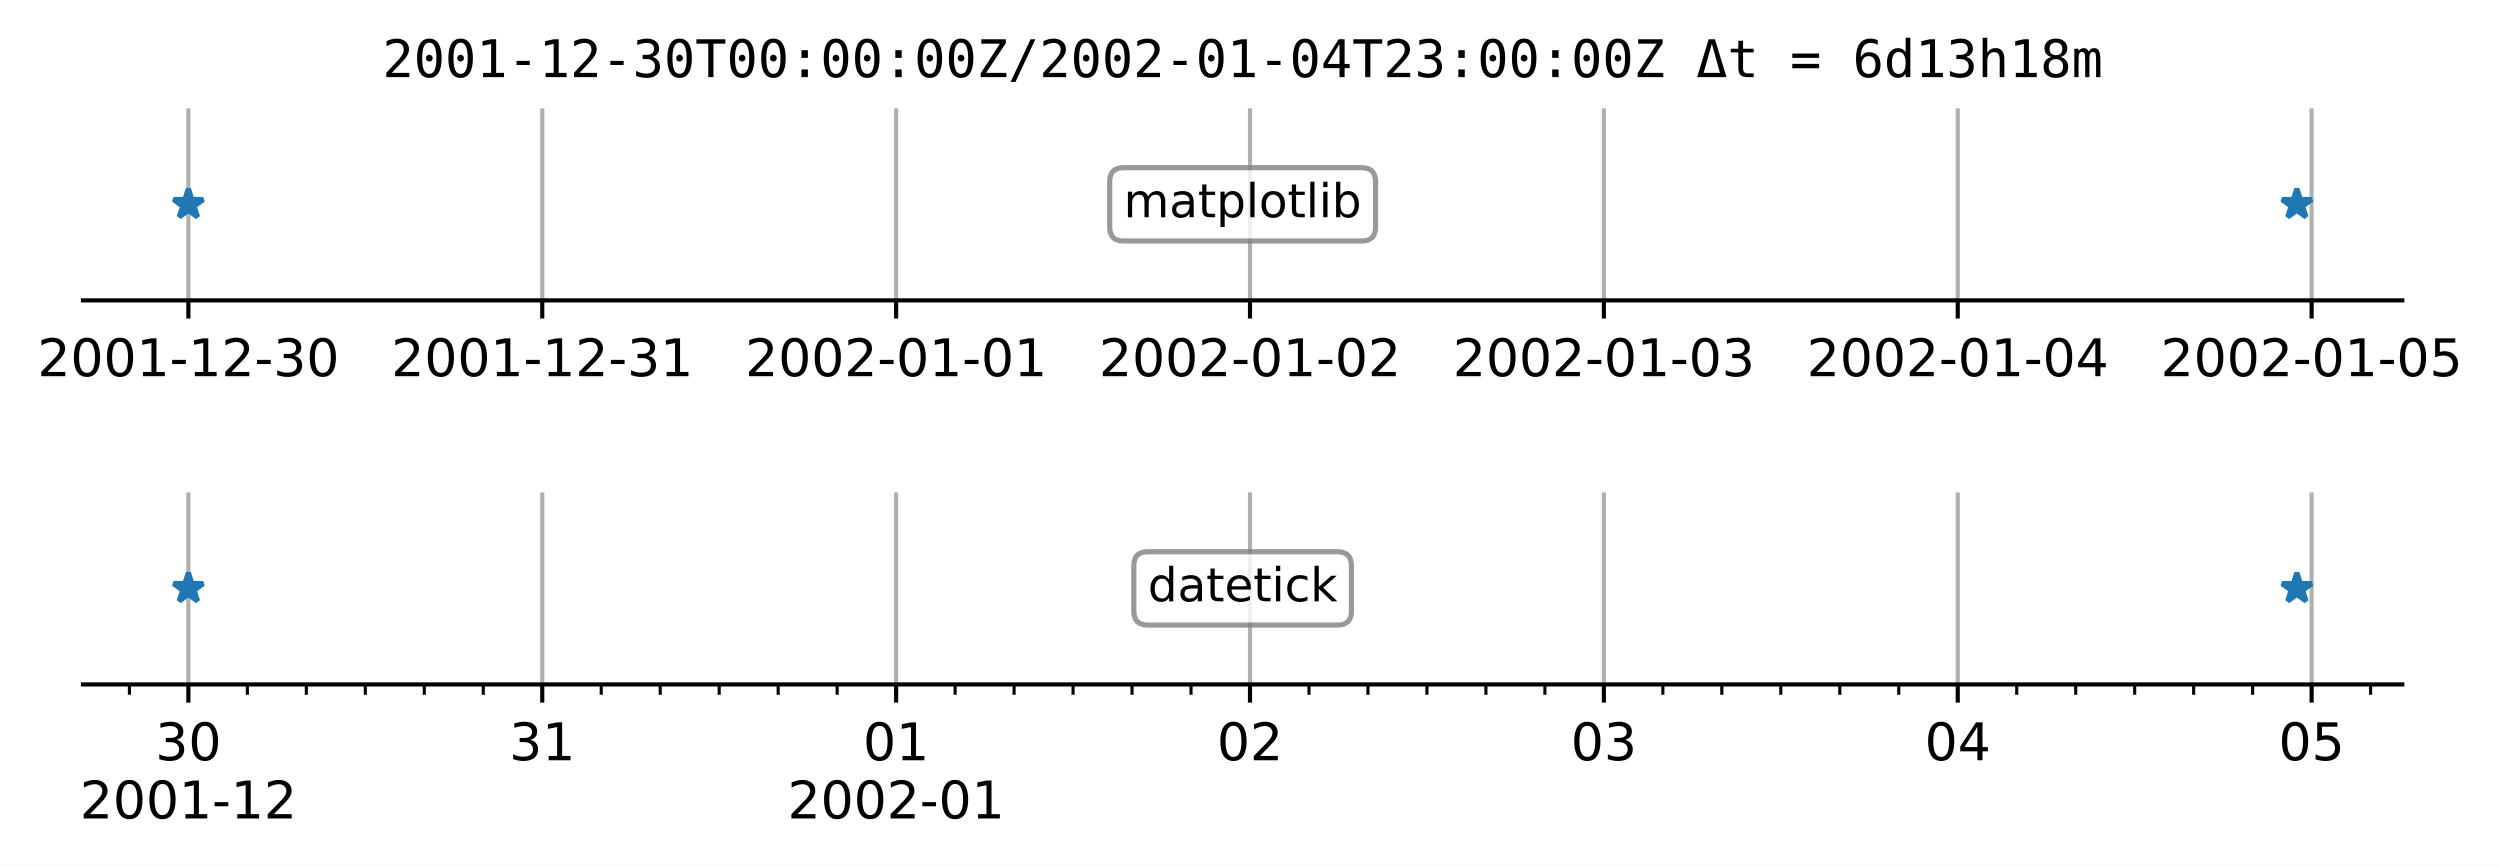
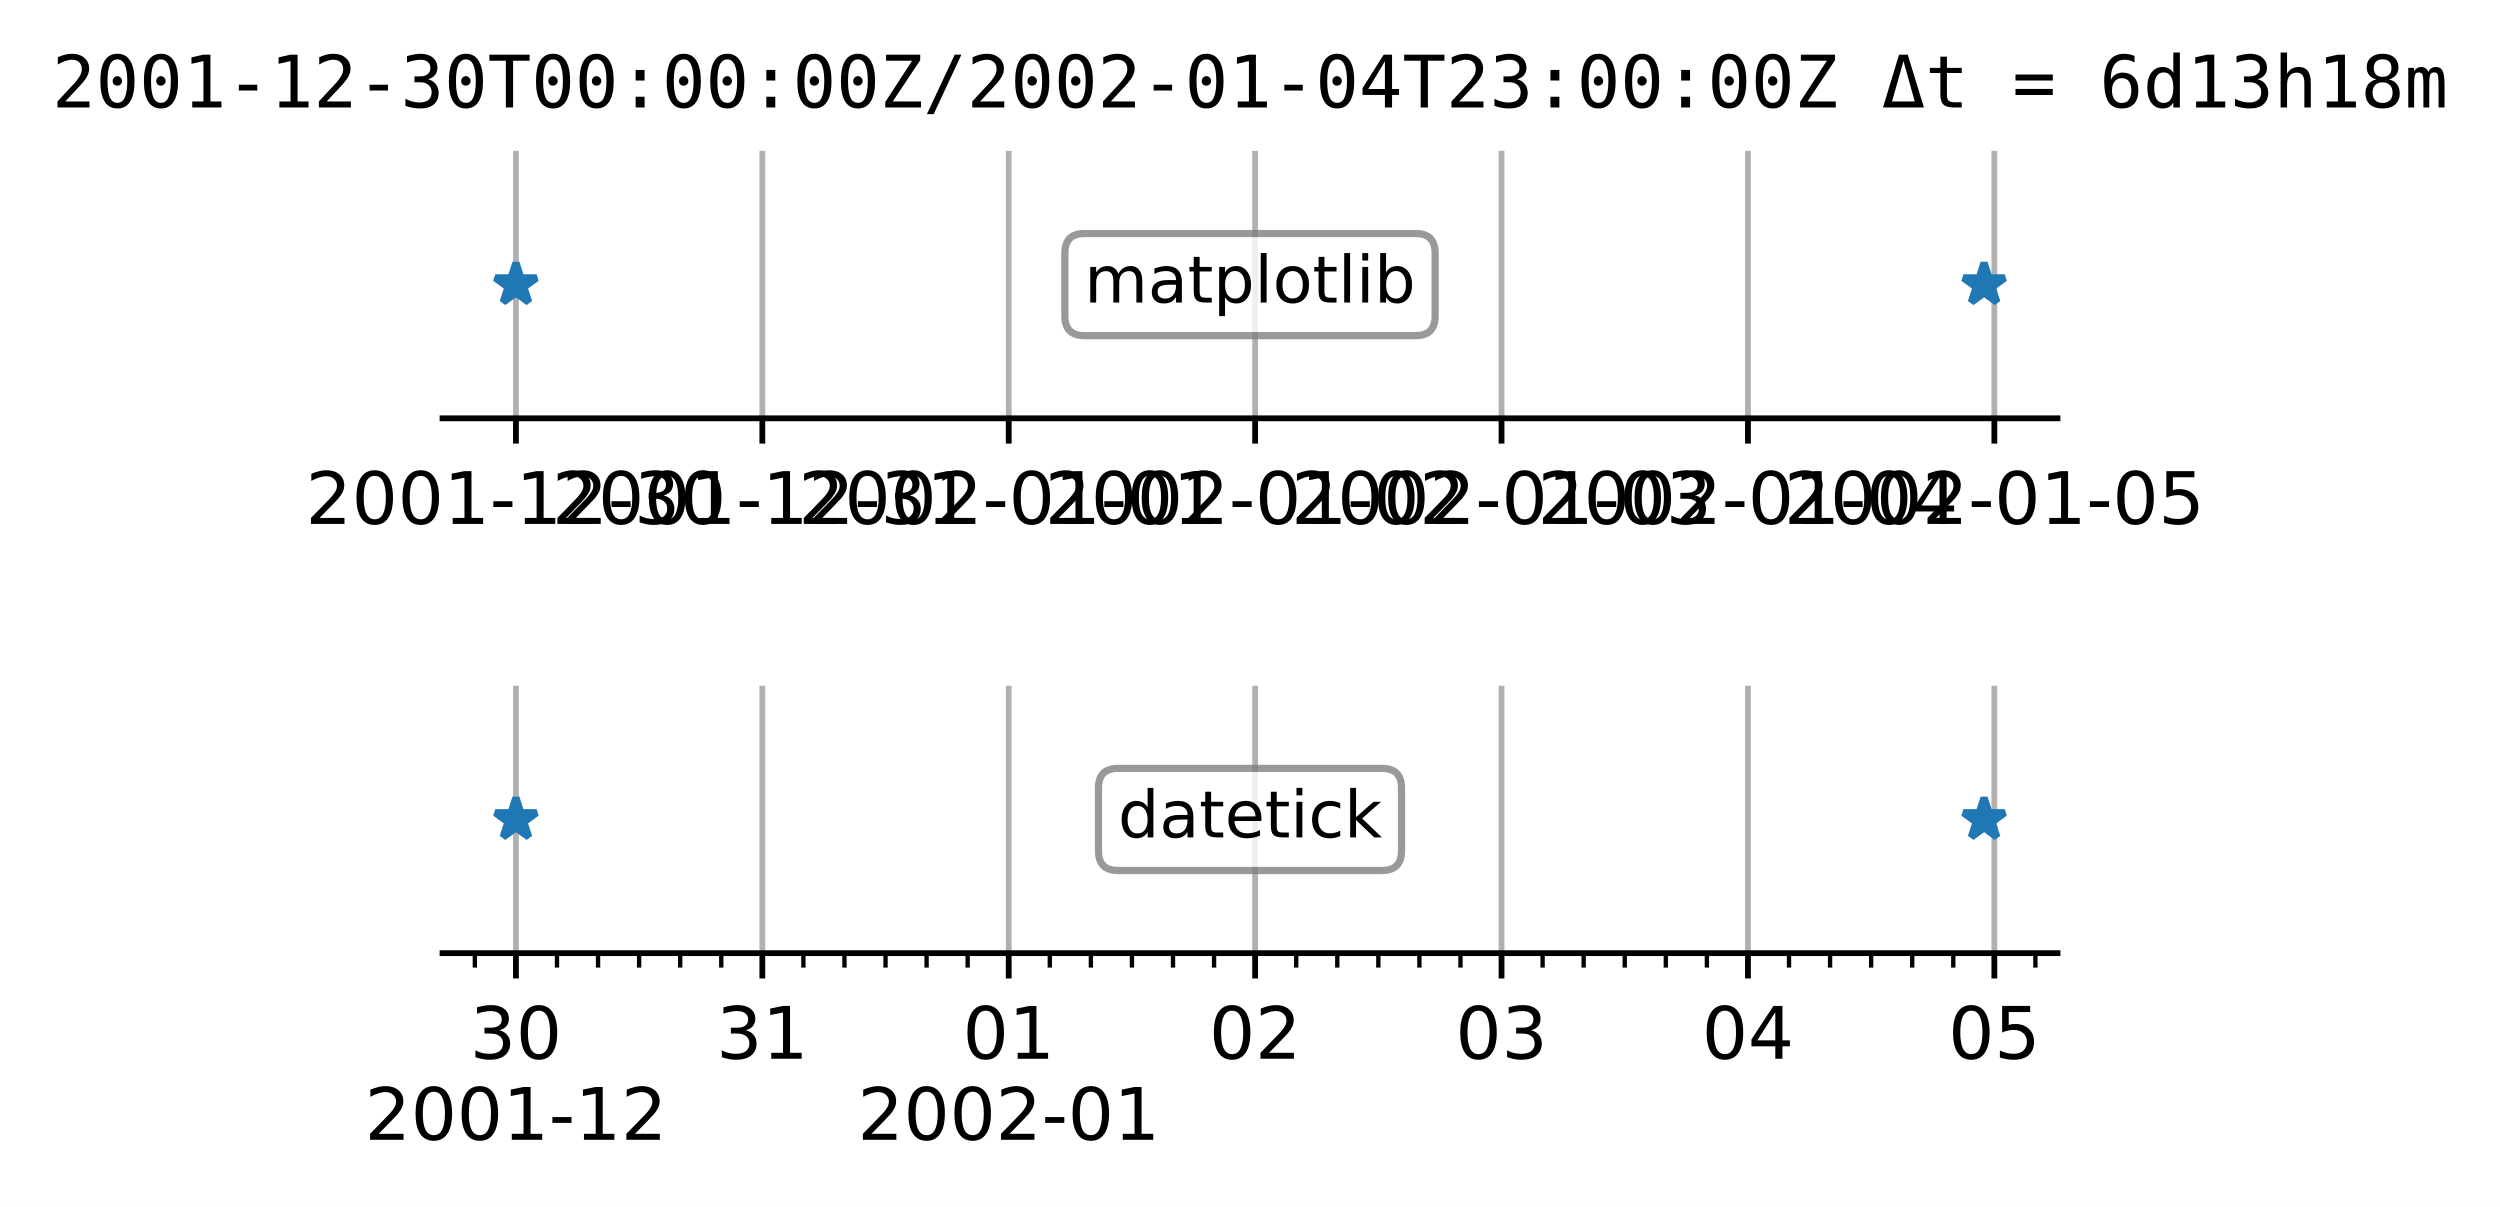
- <svg xmlns="http://www.w3.org/2000/svg" xmlns:xlink="http://www.w3.org/1999/xlink" width="481.172pt" height="166.808pt" viewBox="0 0 481.172 166.808" version="1.1">
+ <svg xmlns="http://www.w3.org/2000/svg" xmlns:xlink="http://www.w3.org/1999/xlink" width="345.517pt" height="166.808pt" viewBox="0 0 345.517 166.808" version="1.1">
  <defs>
    <style type="text/css">*{stroke-linejoin: round; stroke-linecap: butt}</style>
  </defs>
  <g id="figure_1">
    <g id="patch_1">
-       <path d="M 0 166.808  L 481.172 166.808  L 481.172 0  L 0 0  z " style="fill: #ffffff" />
+       <path d="M 0 166.808  L 345.517 166.808  L 345.517 0  L 0 0  z " style="fill: #ffffff" />
    </g>
    <g id="axes_1">
      <g id="patch_2">
-         <path d="M 15.967 57.812  L 462.367 57.812  L 462.367 20.852  L 15.967 20.852  z " style="fill: #ffffff" />
+         <path d="M 61.159 57.812  L 284.359 57.812  L 284.359 20.852  L 61.159 20.852  z " style="fill: #ffffff" />
      </g>
      <g id="matplotlib.axis_1">
        <g id="xtick_1">
          <g id="line2d_1">
-             <path d="M 36.258 57.812  L 36.258 20.852  " clip-path="url(#p2699d88680)" style="fill: none; stroke: #b0b0b0; stroke-width: 0.8; stroke-linecap: square" />
+             <path d="M 71.304 57.812  L 71.304 20.852  " clip-path="url(#p32e6f73983)" style="fill: none; stroke: #b0b0b0; stroke-width: 0.8; stroke-linecap: square" />
          </g>
          <g id="line2d_2">
            <defs>
              <path id="m1e6c41ab66" d="M 0 0  L 0 3.5  " style="stroke: #000000; stroke-width: 0.8" />
            </defs>
            <g>
-               <use xlink:href="#m1e6c41ab66" x="36.258" y="57.812" style="stroke: #000000; stroke-width: 0.8" />
+               <use xlink:href="#m1e6c41ab66" x="71.304" y="57.812" style="stroke: #000000; stroke-width: 0.8" />
            </g>
          </g>
          <g id="text_1">
-             <text style="font-size: 10px; font-family: 'DejaVu Sans', 'Bitstream Vera Sans', 'Computer Modern Sans Serif', 'Lucida Grande', 'Verdana', 'Geneva', 'Lucid', 'Arial', 'Helvetica', 'Avant Garde', sans-serif; text-anchor: middle" x="36.258" y="72.41" transform="rotate(-0 36.25781 72.41)">2001-12-30</text>
+             <text style="font-size: 10px; font-family: 'DejaVu Sans', 'Bitstream Vera Sans', 'Computer Modern Sans Serif', 'Lucida Grande', 'Verdana', 'Geneva', 'Lucid', 'Arial', 'Helvetica', 'Avant Garde', sans-serif; text-anchor: middle" x="71.304" y="72.41" transform="rotate(-0 71.30405 72.41)">2001-12-30</text>
          </g>
        </g>
        <g id="xtick_2">
          <g id="line2d_3">
-             <path d="M 104.367 57.812  L 104.367 20.852  " clip-path="url(#p2699d88680)" style="fill: none; stroke: #b0b0b0; stroke-width: 0.8; stroke-linecap: square" />
+             <path d="M 105.359 57.812  L 105.359 20.852  " clip-path="url(#p32e6f73983)" style="fill: none; stroke: #b0b0b0; stroke-width: 0.8; stroke-linecap: square" />
          </g>
          <g id="line2d_4">
            <g>
-               <use xlink:href="#m1e6c41ab66" x="104.367" y="57.812" style="stroke: #000000; stroke-width: 0.8" />
+               <use xlink:href="#m1e6c41ab66" x="105.359" y="57.812" style="stroke: #000000; stroke-width: 0.8" />
            </g>
          </g>
          <g id="text_2">
-             <text style="font-size: 10px; font-family: 'DejaVu Sans', 'Bitstream Vera Sans', 'Computer Modern Sans Serif', 'Lucida Grande', 'Verdana', 'Geneva', 'Lucid', 'Arial', 'Helvetica', 'Avant Garde', sans-serif; text-anchor: middle" x="104.367" y="72.41" transform="rotate(-0 104.3672 72.41)">2001-12-31</text>
+             <text style="font-size: 10px; font-family: 'DejaVu Sans', 'Bitstream Vera Sans', 'Computer Modern Sans Serif', 'Lucida Grande', 'Verdana', 'Geneva', 'Lucid', 'Arial', 'Helvetica', 'Avant Garde', sans-serif; text-anchor: middle" x="105.359" y="72.41" transform="rotate(-0 105.3587 72.41)">2001-12-31</text>
          </g>
        </g>
        <g id="xtick_3">
          <g id="line2d_5">
-             <path d="M 172.477 57.812  L 172.477 20.852  " clip-path="url(#p2699d88680)" style="fill: none; stroke: #b0b0b0; stroke-width: 0.8; stroke-linecap: square" />
+             <path d="M 139.413 57.812  L 139.413 20.852  " clip-path="url(#p32e6f73983)" style="fill: none; stroke: #b0b0b0; stroke-width: 0.8; stroke-linecap: square" />
          </g>
          <g id="line2d_6">
            <g>
-               <use xlink:href="#m1e6c41ab66" x="172.477" y="57.812" style="stroke: #000000; stroke-width: 0.8" />
+               <use xlink:href="#m1e6c41ab66" x="139.413" y="57.812" style="stroke: #000000; stroke-width: 0.8" />
            </g>
          </g>
          <g id="text_3">
-             <text style="font-size: 10px; font-family: 'DejaVu Sans', 'Bitstream Vera Sans', 'Computer Modern Sans Serif', 'Lucida Grande', 'Verdana', 'Geneva', 'Lucid', 'Arial', 'Helvetica', 'Avant Garde', sans-serif; text-anchor: middle" x="172.477" y="72.41" transform="rotate(-0 172.4765 72.41)">2002-01-01</text>
+             <text style="font-size: 10px; font-family: 'DejaVu Sans', 'Bitstream Vera Sans', 'Computer Modern Sans Serif', 'Lucida Grande', 'Verdana', 'Geneva', 'Lucid', 'Arial', 'Helvetica', 'Avant Garde', sans-serif; text-anchor: middle" x="139.413" y="72.41" transform="rotate(-0 139.4134 72.41)">2002-01-01</text>
          </g>
        </g>
        <g id="xtick_4">
          <g id="line2d_7">
-             <path d="M 240.586 57.812  L 240.586 20.852  " clip-path="url(#p2699d88680)" style="fill: none; stroke: #b0b0b0; stroke-width: 0.8; stroke-linecap: square" />
+             <path d="M 173.468 57.812  L 173.468 20.852  " clip-path="url(#p32e6f73983)" style="fill: none; stroke: #b0b0b0; stroke-width: 0.8; stroke-linecap: square" />
          </g>
          <g id="line2d_8">
            <g>
-               <use xlink:href="#m1e6c41ab66" x="240.586" y="57.812" style="stroke: #000000; stroke-width: 0.8" />
+               <use xlink:href="#m1e6c41ab66" x="173.468" y="57.812" style="stroke: #000000; stroke-width: 0.8" />
            </g>
          </g>
          <g id="text_4">
-             <text style="font-size: 10px; font-family: 'DejaVu Sans', 'Bitstream Vera Sans', 'Computer Modern Sans Serif', 'Lucida Grande', 'Verdana', 'Geneva', 'Lucid', 'Arial', 'Helvetica', 'Avant Garde', sans-serif; text-anchor: middle" x="240.586" y="72.41" transform="rotate(-0 240.5858 72.41)">2002-01-02</text>
+             <text style="font-size: 10px; font-family: 'DejaVu Sans', 'Bitstream Vera Sans', 'Computer Modern Sans Serif', 'Lucida Grande', 'Verdana', 'Geneva', 'Lucid', 'Arial', 'Helvetica', 'Avant Garde', sans-serif; text-anchor: middle" x="173.468" y="72.41" transform="rotate(-0 173.4681 72.41)">2002-01-02</text>
          </g>
        </g>
        <g id="xtick_5">
          <g id="line2d_9">
-             <path d="M 308.695 57.812  L 308.695 20.852  " clip-path="url(#p2699d88680)" style="fill: none; stroke: #b0b0b0; stroke-width: 0.8; stroke-linecap: square" />
+             <path d="M 207.523 57.812  L 207.523 20.852  " clip-path="url(#p32e6f73983)" style="fill: none; stroke: #b0b0b0; stroke-width: 0.8; stroke-linecap: square" />
          </g>
          <g id="line2d_10">
            <g>
-               <use xlink:href="#m1e6c41ab66" x="308.695" y="57.812" style="stroke: #000000; stroke-width: 0.8" />
+               <use xlink:href="#m1e6c41ab66" x="207.523" y="57.812" style="stroke: #000000; stroke-width: 0.8" />
            </g>
          </g>
          <g id="text_5">
-             <text style="font-size: 10px; font-family: 'DejaVu Sans', 'Bitstream Vera Sans', 'Computer Modern Sans Serif', 'Lucida Grande', 'Verdana', 'Geneva', 'Lucid', 'Arial', 'Helvetica', 'Avant Garde', sans-serif; text-anchor: middle" x="308.695" y="72.41" transform="rotate(-0 308.6952 72.41)">2002-01-03</text>
+             <text style="font-size: 10px; font-family: 'DejaVu Sans', 'Bitstream Vera Sans', 'Computer Modern Sans Serif', 'Lucida Grande', 'Verdana', 'Geneva', 'Lucid', 'Arial', 'Helvetica', 'Avant Garde', sans-serif; text-anchor: middle" x="207.523" y="72.41" transform="rotate(-0 207.5227 72.41)">2002-01-03</text>
          </g>
        </g>
        <g id="xtick_6">
          <g id="line2d_11">
-             <path d="M 376.805 57.812  L 376.805 20.852  " clip-path="url(#p2699d88680)" style="fill: none; stroke: #b0b0b0; stroke-width: 0.8; stroke-linecap: square" />
+             <path d="M 241.577 57.812  L 241.577 20.852  " clip-path="url(#p32e6f73983)" style="fill: none; stroke: #b0b0b0; stroke-width: 0.8; stroke-linecap: square" />
          </g>
          <g id="line2d_12">
            <g>
-               <use xlink:href="#m1e6c41ab66" x="376.805" y="57.812" style="stroke: #000000; stroke-width: 0.8" />
+               <use xlink:href="#m1e6c41ab66" x="241.577" y="57.812" style="stroke: #000000; stroke-width: 0.8" />
            </g>
          </g>
          <g id="text_6">
-             <text style="font-size: 10px; font-family: 'DejaVu Sans', 'Bitstream Vera Sans', 'Computer Modern Sans Serif', 'Lucida Grande', 'Verdana', 'Geneva', 'Lucid', 'Arial', 'Helvetica', 'Avant Garde', sans-serif; text-anchor: middle" x="376.805" y="72.41" transform="rotate(-0 376.8045 72.41)">2002-01-04</text>
+             <text style="font-size: 10px; font-family: 'DejaVu Sans', 'Bitstream Vera Sans', 'Computer Modern Sans Serif', 'Lucida Grande', 'Verdana', 'Geneva', 'Lucid', 'Arial', 'Helvetica', 'Avant Garde', sans-serif; text-anchor: middle" x="241.577" y="72.41" transform="rotate(-0 241.5774 72.41)">2002-01-04</text>
          </g>
        </g>
        <g id="xtick_7">
          <g id="line2d_13">
-             <path d="M 444.914 57.812  L 444.914 20.852  " clip-path="url(#p2699d88680)" style="fill: none; stroke: #b0b0b0; stroke-width: 0.8; stroke-linecap: square" />
+             <path d="M 275.632 57.812  L 275.632 20.852  " clip-path="url(#p32e6f73983)" style="fill: none; stroke: #b0b0b0; stroke-width: 0.8; stroke-linecap: square" />
          </g>
          <g id="line2d_14">
            <g>
-               <use xlink:href="#m1e6c41ab66" x="444.914" y="57.812" style="stroke: #000000; stroke-width: 0.8" />
+               <use xlink:href="#m1e6c41ab66" x="275.632" y="57.812" style="stroke: #000000; stroke-width: 0.8" />
            </g>
          </g>
          <g id="text_7">
-             <text style="font-size: 10px; font-family: 'DejaVu Sans', 'Bitstream Vera Sans', 'Computer Modern Sans Serif', 'Lucida Grande', 'Verdana', 'Geneva', 'Lucid', 'Arial', 'Helvetica', 'Avant Garde', sans-serif; text-anchor: middle" x="444.914" y="72.41" transform="rotate(-0 444.9139 72.41)">2002-01-05</text>
+             <text style="font-size: 10px; font-family: 'DejaVu Sans', 'Bitstream Vera Sans', 'Computer Modern Sans Serif', 'Lucida Grande', 'Verdana', 'Geneva', 'Lucid', 'Arial', 'Helvetica', 'Avant Garde', sans-serif; text-anchor: middle" x="275.632" y="72.41" transform="rotate(-0 275.6321 72.41)">2002-01-05</text>
          </g>
        </g>
      </g>
      <g id="line2d_15">
        <defs>
          <path id="maf42e94cd1" d="M 0 -3  L -0.674 -0.927  L -2.853 -0.927  L -1.09 0.354  L -1.763 2.427  L -0 1.146  L 1.763 2.427  L 1.09 0.354  L 2.853 -0.927  L 0.674 -0.927  z " style="stroke: #1f77b4; stroke-linejoin: bevel" />
        </defs>
-         <g clip-path="url(#p2699d88680)">
-           <use xlink:href="#maf42e94cd1" x="36.258" y="39.332" style="fill: #1f77b4; stroke: #1f77b4; stroke-linejoin: bevel" />
-           <use xlink:href="#maf42e94cd1" x="442.076" y="39.332" style="fill: #1f77b4; stroke: #1f77b4; stroke-linejoin: bevel" />
+         <g clip-path="url(#p32e6f73983)">
+           <use xlink:href="#maf42e94cd1" x="71.304" y="39.332" style="fill: #1f77b4; stroke: #1f77b4; stroke-linejoin: bevel" />
+           <use xlink:href="#maf42e94cd1" x="274.213" y="39.332" style="fill: #1f77b4; stroke: #1f77b4; stroke-linejoin: bevel" />
        </g>
      </g>
      <g id="patch_3">
-         <path d="M 15.967 57.812  L 462.367 57.812  " style="fill: none; stroke: #000000; stroke-width: 0.8; stroke-linejoin: miter; stroke-linecap: square" />
+         <path d="M 61.159 57.812  L 284.359 57.812  " style="fill: none; stroke: #000000; stroke-width: 0.8; stroke-linejoin: miter; stroke-linecap: square" />
      </g>
      <g id="text_8">
        <g id="patch_4">
-           <path d="M 216.28 46.387  L 262.054 46.387  Q 264.754 46.387 264.754 43.687  L 264.754 34.976  Q 264.754 32.276 262.054 32.276  L 216.28 32.276  Q 213.58 32.276 213.58 34.976  L 213.58 43.687  Q 213.58 46.387 216.28 46.387  z " style="fill: #ffffff; opacity: 0.8; stroke: #808080; stroke-linejoin: miter" />
-         </g>
-         <text style="font-size: 9px; font-family: 'DejaVu Sans', 'Bitstream Vera Sans', 'Computer Modern Sans Serif', 'Lucida Grande', 'Verdana', 'Geneva', 'Lucid', 'Arial', 'Helvetica', 'Avant Garde', sans-serif; text-anchor: middle" x="239.167" y="41.815" transform="rotate(-0 239.1669 41.815)">matplotlib</text>
+           <path d="M 149.872 46.387  L 195.645 46.387  Q 198.345 46.387 198.345 43.687  L 198.345 34.976  Q 198.345 32.276 195.645 32.276  L 149.872 32.276  Q 147.172 32.276 147.172 34.976  L 147.172 43.687  Q 147.172 46.387 149.872 46.387  z " style="fill: #ffffff; opacity: 0.8; stroke: #808080; stroke-linejoin: miter" />
+         </g>
+         <text style="font-size: 9px; font-family: 'DejaVu Sans', 'Bitstream Vera Sans', 'Computer Modern Sans Serif', 'Lucida Grande', 'Verdana', 'Geneva', 'Lucid', 'Arial', 'Helvetica', 'Avant Garde', sans-serif; text-anchor: middle" x="172.759" y="41.815" transform="rotate(-0 172.7586 41.815)">matplotlib</text>
      </g>
      <g id="text_9">
-         <text style="font-size: 10px; font-family: 'DejaVu Sans Mono', 'Bitstream Vera Sans Mono', 'Computer Modern Typewriter', 'Andale Mono', 'Nimbus Mono L', 'Courier New', 'Courier', 'Fixed', 'Terminal', monospace; text-anchor: middle" x="239.167" y="14.852" transform="rotate(-0 239.1669 14.85156)">2001-12-30T00:00:00Z/2002-01-04T23:00:00Z Δt = 6d13h18m</text>
+         <text style="font-size: 10px; font-family: 'DejaVu Sans Mono', 'Bitstream Vera Sans Mono', 'Computer Modern Typewriter', 'Andale Mono', 'Nimbus Mono L', 'Courier New', 'Courier', 'Fixed', 'Terminal', monospace; text-anchor: middle" x="172.759" y="14.852" transform="rotate(-0 172.7586 14.85156)">2001-12-30T00:00:00Z/2002-01-04T23:00:00Z Δt = 6d13h18m</text>
      </g>
    </g>
    <g id="axes_2">
      <g id="patch_5">
-         <path d="M 15.967 131.732  L 462.367 131.732  L 462.367 94.772  L 15.967 94.772  z " style="fill: #ffffff" />
+         <path d="M 61.159 131.732  L 284.359 131.732  L 284.359 94.772  L 61.159 94.772  z " style="fill: #ffffff" />
      </g>
      <g id="matplotlib.axis_2">
        <g id="xtick_8">
          <g id="line2d_16">
-             <path d="M 36.258 131.732  L 36.258 94.772  " clip-path="url(#pba3b5b2657)" style="fill: none; stroke: #b0b0b0; stroke-width: 0.8; stroke-linecap: square" />
+             <path d="M 71.304 131.732  L 71.304 94.772  " clip-path="url(#p9fe8101bb3)" style="fill: none; stroke: #b0b0b0; stroke-width: 0.8; stroke-linecap: square" />
          </g>
          <g id="line2d_17">
            <g>
-               <use xlink:href="#m1e6c41ab66" x="36.258" y="131.732" style="stroke: #000000; stroke-width: 0.8" />
+               <use xlink:href="#m1e6c41ab66" x="71.304" y="131.732" style="stroke: #000000; stroke-width: 0.8" />
            </g>
          </g>
          <g id="text_10">
-             <text style="font-size: 10px; font-family: 'DejaVu Sans', 'Bitstream Vera Sans', 'Computer Modern Sans Serif', 'Lucida Grande', 'Verdana', 'Geneva', 'Lucid', 'Arial', 'Helvetica', 'Avant Garde', sans-serif" transform="translate(29.89531 146.33)">30</text>
-             <text style="font-size: 10px; font-family: 'DejaVu Sans', 'Bitstream Vera Sans', 'Computer Modern Sans Serif', 'Lucida Grande', 'Verdana', 'Geneva', 'Lucid', 'Arial', 'Helvetica', 'Avant Garde', sans-serif" transform="translate(15.36641 157.5278)">2001-12</text>
+             <text style="font-size: 10px; font-family: 'DejaVu Sans', 'Bitstream Vera Sans', 'Computer Modern Sans Serif', 'Lucida Grande', 'Verdana', 'Geneva', 'Lucid', 'Arial', 'Helvetica', 'Avant Garde', sans-serif" transform="translate(64.94155 146.33)">30</text>
+             <text style="font-size: 10px; font-family: 'DejaVu Sans', 'Bitstream Vera Sans', 'Computer Modern Sans Serif', 'Lucida Grande', 'Verdana', 'Geneva', 'Lucid', 'Arial', 'Helvetica', 'Avant Garde', sans-serif" transform="translate(50.41264 157.5278)">2001-12</text>
          </g>
        </g>
        <g id="xtick_9">
          <g id="line2d_18">
-             <path d="M 104.367 131.732  L 104.367 94.772  " clip-path="url(#pba3b5b2657)" style="fill: none; stroke: #b0b0b0; stroke-width: 0.8; stroke-linecap: square" />
+             <path d="M 105.359 131.732  L 105.359 94.772  " clip-path="url(#p9fe8101bb3)" style="fill: none; stroke: #b0b0b0; stroke-width: 0.8; stroke-linecap: square" />
          </g>
          <g id="line2d_19">
            <g>
-               <use xlink:href="#m1e6c41ab66" x="104.367" y="131.732" style="stroke: #000000; stroke-width: 0.8" />
+               <use xlink:href="#m1e6c41ab66" x="105.359" y="131.732" style="stroke: #000000; stroke-width: 0.8" />
            </g>
          </g>
          <g id="text_11">
-             <text style="font-size: 10px; font-family: 'DejaVu Sans', 'Bitstream Vera Sans', 'Computer Modern Sans Serif', 'Lucida Grande', 'Verdana', 'Geneva', 'Lucid', 'Arial', 'Helvetica', 'Avant Garde', sans-serif; text-anchor: middle" x="104.367" y="146.33" transform="rotate(-0 104.3672 146.33)">31</text>
+             <text style="font-size: 10px; font-family: 'DejaVu Sans', 'Bitstream Vera Sans', 'Computer Modern Sans Serif', 'Lucida Grande', 'Verdana', 'Geneva', 'Lucid', 'Arial', 'Helvetica', 'Avant Garde', sans-serif; text-anchor: middle" x="105.359" y="146.33" transform="rotate(-0 105.3587 146.33)">31</text>
          </g>
        </g>
        <g id="xtick_10">
          <g id="line2d_20">
-             <path d="M 172.477 131.732  L 172.477 94.772  " clip-path="url(#pba3b5b2657)" style="fill: none; stroke: #b0b0b0; stroke-width: 0.8; stroke-linecap: square" />
+             <path d="M 139.413 131.732  L 139.413 94.772  " clip-path="url(#p9fe8101bb3)" style="fill: none; stroke: #b0b0b0; stroke-width: 0.8; stroke-linecap: square" />
          </g>
          <g id="line2d_21">
            <g>
-               <use xlink:href="#m1e6c41ab66" x="172.477" y="131.732" style="stroke: #000000; stroke-width: 0.8" />
+               <use xlink:href="#m1e6c41ab66" x="139.413" y="131.732" style="stroke: #000000; stroke-width: 0.8" />
            </g>
          </g>
          <g id="text_12">
-             <text style="font-size: 10px; font-family: 'DejaVu Sans', 'Bitstream Vera Sans', 'Computer Modern Sans Serif', 'Lucida Grande', 'Verdana', 'Geneva', 'Lucid', 'Arial', 'Helvetica', 'Avant Garde', sans-serif" transform="translate(166.114 146.33)">01</text>
-             <text style="font-size: 10px; font-family: 'DejaVu Sans', 'Bitstream Vera Sans', 'Computer Modern Sans Serif', 'Lucida Grande', 'Verdana', 'Geneva', 'Lucid', 'Arial', 'Helvetica', 'Avant Garde', sans-serif" transform="translate(151.5851 157.5278)">2002-01</text>
+             <text style="font-size: 10px; font-family: 'DejaVu Sans', 'Bitstream Vera Sans', 'Computer Modern Sans Serif', 'Lucida Grande', 'Verdana', 'Geneva', 'Lucid', 'Arial', 'Helvetica', 'Avant Garde', sans-serif" transform="translate(133.0509 146.33)">01</text>
+             <text style="font-size: 10px; font-family: 'DejaVu Sans', 'Bitstream Vera Sans', 'Computer Modern Sans Serif', 'Lucida Grande', 'Verdana', 'Geneva', 'Lucid', 'Arial', 'Helvetica', 'Avant Garde', sans-serif" transform="translate(118.522 157.5278)">2002-01</text>
          </g>
        </g>
        <g id="xtick_11">
          <g id="line2d_22">
-             <path d="M 240.586 131.732  L 240.586 94.772  " clip-path="url(#pba3b5b2657)" style="fill: none; stroke: #b0b0b0; stroke-width: 0.8; stroke-linecap: square" />
+             <path d="M 173.468 131.732  L 173.468 94.772  " clip-path="url(#p9fe8101bb3)" style="fill: none; stroke: #b0b0b0; stroke-width: 0.8; stroke-linecap: square" />
          </g>
          <g id="line2d_23">
            <g>
-               <use xlink:href="#m1e6c41ab66" x="240.586" y="131.732" style="stroke: #000000; stroke-width: 0.8" />
+               <use xlink:href="#m1e6c41ab66" x="173.468" y="131.732" style="stroke: #000000; stroke-width: 0.8" />
            </g>
          </g>
          <g id="text_13">
-             <text style="font-size: 10px; font-family: 'DejaVu Sans', 'Bitstream Vera Sans', 'Computer Modern Sans Serif', 'Lucida Grande', 'Verdana', 'Geneva', 'Lucid', 'Arial', 'Helvetica', 'Avant Garde', sans-serif; text-anchor: middle" x="240.586" y="146.33" transform="rotate(-0 240.5858 146.33)">02</text>
+             <text style="font-size: 10px; font-family: 'DejaVu Sans', 'Bitstream Vera Sans', 'Computer Modern Sans Serif', 'Lucida Grande', 'Verdana', 'Geneva', 'Lucid', 'Arial', 'Helvetica', 'Avant Garde', sans-serif; text-anchor: middle" x="173.468" y="146.33" transform="rotate(-0 173.4681 146.33)">02</text>
          </g>
        </g>
        <g id="xtick_12">
          <g id="line2d_24">
-             <path d="M 308.695 131.732  L 308.695 94.772  " clip-path="url(#pba3b5b2657)" style="fill: none; stroke: #b0b0b0; stroke-width: 0.8; stroke-linecap: square" />
+             <path d="M 207.523 131.732  L 207.523 94.772  " clip-path="url(#p9fe8101bb3)" style="fill: none; stroke: #b0b0b0; stroke-width: 0.8; stroke-linecap: square" />
          </g>
          <g id="line2d_25">
            <g>
-               <use xlink:href="#m1e6c41ab66" x="308.695" y="131.732" style="stroke: #000000; stroke-width: 0.8" />
+               <use xlink:href="#m1e6c41ab66" x="207.523" y="131.732" style="stroke: #000000; stroke-width: 0.8" />
            </g>
          </g>
          <g id="text_14">
-             <text style="font-size: 10px; font-family: 'DejaVu Sans', 'Bitstream Vera Sans', 'Computer Modern Sans Serif', 'Lucida Grande', 'Verdana', 'Geneva', 'Lucid', 'Arial', 'Helvetica', 'Avant Garde', sans-serif; text-anchor: middle" x="308.695" y="146.33" transform="rotate(-0 308.6952 146.33)">03</text>
+             <text style="font-size: 10px; font-family: 'DejaVu Sans', 'Bitstream Vera Sans', 'Computer Modern Sans Serif', 'Lucida Grande', 'Verdana', 'Geneva', 'Lucid', 'Arial', 'Helvetica', 'Avant Garde', sans-serif; text-anchor: middle" x="207.523" y="146.33" transform="rotate(-0 207.5227 146.33)">03</text>
          </g>
        </g>
        <g id="xtick_13">
          <g id="line2d_26">
-             <path d="M 376.805 131.732  L 376.805 94.772  " clip-path="url(#pba3b5b2657)" style="fill: none; stroke: #b0b0b0; stroke-width: 0.8; stroke-linecap: square" />
+             <path d="M 241.577 131.732  L 241.577 94.772  " clip-path="url(#p9fe8101bb3)" style="fill: none; stroke: #b0b0b0; stroke-width: 0.8; stroke-linecap: square" />
          </g>
          <g id="line2d_27">
            <g>
-               <use xlink:href="#m1e6c41ab66" x="376.805" y="131.732" style="stroke: #000000; stroke-width: 0.8" />
+               <use xlink:href="#m1e6c41ab66" x="241.577" y="131.732" style="stroke: #000000; stroke-width: 0.8" />
            </g>
          </g>
          <g id="text_15">
-             <text style="font-size: 10px; font-family: 'DejaVu Sans', 'Bitstream Vera Sans', 'Computer Modern Sans Serif', 'Lucida Grande', 'Verdana', 'Geneva', 'Lucid', 'Arial', 'Helvetica', 'Avant Garde', sans-serif; text-anchor: middle" x="376.805" y="146.33" transform="rotate(-0 376.8045 146.33)">04</text>
+             <text style="font-size: 10px; font-family: 'DejaVu Sans', 'Bitstream Vera Sans', 'Computer Modern Sans Serif', 'Lucida Grande', 'Verdana', 'Geneva', 'Lucid', 'Arial', 'Helvetica', 'Avant Garde', sans-serif; text-anchor: middle" x="241.577" y="146.33" transform="rotate(-0 241.5774 146.33)">04</text>
          </g>
        </g>
        <g id="xtick_14">
          <g id="line2d_28">
-             <path d="M 444.914 131.732  L 444.914 94.772  " clip-path="url(#pba3b5b2657)" style="fill: none; stroke: #b0b0b0; stroke-width: 0.8; stroke-linecap: square" />
+             <path d="M 275.632 131.732  L 275.632 94.772  " clip-path="url(#p9fe8101bb3)" style="fill: none; stroke: #b0b0b0; stroke-width: 0.8; stroke-linecap: square" />
          </g>
          <g id="line2d_29">
            <g>
-               <use xlink:href="#m1e6c41ab66" x="444.914" y="131.732" style="stroke: #000000; stroke-width: 0.8" />
+               <use xlink:href="#m1e6c41ab66" x="275.632" y="131.732" style="stroke: #000000; stroke-width: 0.8" />
            </g>
          </g>
          <g id="text_16">
-             <text style="font-size: 10px; font-family: 'DejaVu Sans', 'Bitstream Vera Sans', 'Computer Modern Sans Serif', 'Lucida Grande', 'Verdana', 'Geneva', 'Lucid', 'Arial', 'Helvetica', 'Avant Garde', sans-serif; text-anchor: middle" x="444.914" y="146.33" transform="rotate(-0 444.9139 146.33)">05</text>
+             <text style="font-size: 10px; font-family: 'DejaVu Sans', 'Bitstream Vera Sans', 'Computer Modern Sans Serif', 'Lucida Grande', 'Verdana', 'Geneva', 'Lucid', 'Arial', 'Helvetica', 'Avant Garde', sans-serif; text-anchor: middle" x="275.632" y="146.33" transform="rotate(-0 275.6321 146.33)">05</text>
          </g>
        </g>
        <g id="xtick_15">
          <g id="line2d_30">
            <defs>
              <path id="m7da8c832f9" d="M 0 0  L 0 2  " style="stroke: #000000; stroke-width: 0.6" />
            </defs>
            <g>
-               <use xlink:href="#m7da8c832f9" x="24.906" y="131.732" style="stroke: #000000; stroke-width: 0.6" />
+               <use xlink:href="#m7da8c832f9" x="65.628" y="131.732" style="stroke: #000000; stroke-width: 0.6" />
            </g>
          </g>
        </g>
        <g id="xtick_16">
          <g id="line2d_31">
            <g>
-               <use xlink:href="#m7da8c832f9" x="47.609" y="131.732" style="stroke: #000000; stroke-width: 0.6" />
+               <use xlink:href="#m7da8c832f9" x="76.98" y="131.732" style="stroke: #000000; stroke-width: 0.6" />
            </g>
          </g>
        </g>
        <g id="xtick_17">
          <g id="line2d_32">
            <g>
-               <use xlink:href="#m7da8c832f9" x="58.961" y="131.732" style="stroke: #000000; stroke-width: 0.6" />
+               <use xlink:href="#m7da8c832f9" x="82.656" y="131.732" style="stroke: #000000; stroke-width: 0.6" />
            </g>
          </g>
        </g>
        <g id="xtick_18">
          <g id="line2d_33">
            <g>
-               <use xlink:href="#m7da8c832f9" x="70.312" y="131.732" style="stroke: #000000; stroke-width: 0.6" />
+               <use xlink:href="#m7da8c832f9" x="88.331" y="131.732" style="stroke: #000000; stroke-width: 0.6" />
            </g>
          </g>
        </g>
        <g id="xtick_19">
          <g id="line2d_34">
            <g>
-               <use xlink:href="#m7da8c832f9" x="81.664" y="131.732" style="stroke: #000000; stroke-width: 0.6" />
+               <use xlink:href="#m7da8c832f9" x="94.007" y="131.732" style="stroke: #000000; stroke-width: 0.6" />
            </g>
          </g>
        </g>
        <g id="xtick_20">
          <g id="line2d_35">
            <g>
-               <use xlink:href="#m7da8c832f9" x="93.016" y="131.732" style="stroke: #000000; stroke-width: 0.6" />
+               <use xlink:href="#m7da8c832f9" x="99.683" y="131.732" style="stroke: #000000; stroke-width: 0.6" />
            </g>
          </g>
        </g>
        <g id="xtick_21">
          <g id="line2d_36">
            <g>
-               <use xlink:href="#m7da8c832f9" x="115.719" y="131.732" style="stroke: #000000; stroke-width: 0.6" />
+               <use xlink:href="#m7da8c832f9" x="111.034" y="131.732" style="stroke: #000000; stroke-width: 0.6" />
            </g>
          </g>
        </g>
        <g id="xtick_22">
          <g id="line2d_37">
            <g>
-               <use xlink:href="#m7da8c832f9" x="127.07" y="131.732" style="stroke: #000000; stroke-width: 0.6" />
+               <use xlink:href="#m7da8c832f9" x="116.71" y="131.732" style="stroke: #000000; stroke-width: 0.6" />
            </g>
          </g>
        </g>
        <g id="xtick_23">
          <g id="line2d_38">
            <g>
-               <use xlink:href="#m7da8c832f9" x="138.422" y="131.732" style="stroke: #000000; stroke-width: 0.6" />
+               <use xlink:href="#m7da8c832f9" x="122.386" y="131.732" style="stroke: #000000; stroke-width: 0.6" />
            </g>
          </g>
        </g>
        <g id="xtick_24">
          <g id="line2d_39">
            <g>
-               <use xlink:href="#m7da8c832f9" x="149.773" y="131.732" style="stroke: #000000; stroke-width: 0.6" />
+               <use xlink:href="#m7da8c832f9" x="128.062" y="131.732" style="stroke: #000000; stroke-width: 0.6" />
            </g>
          </g>
        </g>
        <g id="xtick_25">
          <g id="line2d_40">
            <g>
-               <use xlink:href="#m7da8c832f9" x="161.125" y="131.732" style="stroke: #000000; stroke-width: 0.6" />
+               <use xlink:href="#m7da8c832f9" x="133.738" y="131.732" style="stroke: #000000; stroke-width: 0.6" />
            </g>
          </g>
        </g>
        <g id="xtick_26">
          <g id="line2d_41">
            <g>
-               <use xlink:href="#m7da8c832f9" x="183.828" y="131.732" style="stroke: #000000; stroke-width: 0.6" />
+               <use xlink:href="#m7da8c832f9" x="145.089" y="131.732" style="stroke: #000000; stroke-width: 0.6" />
            </g>
          </g>
        </g>
        <g id="xtick_27">
          <g id="line2d_42">
            <g>
-               <use xlink:href="#m7da8c832f9" x="195.18" y="131.732" style="stroke: #000000; stroke-width: 0.6" />
+               <use xlink:href="#m7da8c832f9" x="150.765" y="131.732" style="stroke: #000000; stroke-width: 0.6" />
            </g>
          </g>
        </g>
        <g id="xtick_28">
          <g id="line2d_43">
            <g>
-               <use xlink:href="#m7da8c832f9" x="206.531" y="131.732" style="stroke: #000000; stroke-width: 0.6" />
+               <use xlink:href="#m7da8c832f9" x="156.441" y="131.732" style="stroke: #000000; stroke-width: 0.6" />
            </g>
          </g>
        </g>
        <g id="xtick_29">
          <g id="line2d_44">
            <g>
-               <use xlink:href="#m7da8c832f9" x="217.883" y="131.732" style="stroke: #000000; stroke-width: 0.6" />
+               <use xlink:href="#m7da8c832f9" x="162.117" y="131.732" style="stroke: #000000; stroke-width: 0.6" />
            </g>
          </g>
        </g>
        <g id="xtick_30">
          <g id="line2d_45">
            <g>
-               <use xlink:href="#m7da8c832f9" x="229.234" y="131.732" style="stroke: #000000; stroke-width: 0.6" />
+               <use xlink:href="#m7da8c832f9" x="167.792" y="131.732" style="stroke: #000000; stroke-width: 0.6" />
            </g>
          </g>
        </g>
        <g id="xtick_31">
          <g id="line2d_46">
            <g>
-               <use xlink:href="#m7da8c832f9" x="251.937" y="131.732" style="stroke: #000000; stroke-width: 0.6" />
+               <use xlink:href="#m7da8c832f9" x="179.144" y="131.732" style="stroke: #000000; stroke-width: 0.6" />
            </g>
          </g>
        </g>
        <g id="xtick_32">
          <g id="line2d_47">
            <g>
-               <use xlink:href="#m7da8c832f9" x="263.289" y="131.732" style="stroke: #000000; stroke-width: 0.6" />
+               <use xlink:href="#m7da8c832f9" x="184.82" y="131.732" style="stroke: #000000; stroke-width: 0.6" />
            </g>
          </g>
        </g>
        <g id="xtick_33">
          <g id="line2d_48">
            <g>
-               <use xlink:href="#m7da8c832f9" x="274.641" y="131.732" style="stroke: #000000; stroke-width: 0.6" />
+               <use xlink:href="#m7da8c832f9" x="190.495" y="131.732" style="stroke: #000000; stroke-width: 0.6" />
            </g>
          </g>
        </g>
        <g id="xtick_34">
          <g id="line2d_49">
            <g>
-               <use xlink:href="#m7da8c832f9" x="285.992" y="131.732" style="stroke: #000000; stroke-width: 0.6" />
+               <use xlink:href="#m7da8c832f9" x="196.171" y="131.732" style="stroke: #000000; stroke-width: 0.6" />
            </g>
          </g>
        </g>
        <g id="xtick_35">
          <g id="line2d_50">
            <g>
-               <use xlink:href="#m7da8c832f9" x="297.344" y="131.732" style="stroke: #000000; stroke-width: 0.6" />
+               <use xlink:href="#m7da8c832f9" x="201.847" y="131.732" style="stroke: #000000; stroke-width: 0.6" />
            </g>
          </g>
        </g>
        <g id="xtick_36">
          <g id="line2d_51">
            <g>
-               <use xlink:href="#m7da8c832f9" x="320.047" y="131.732" style="stroke: #000000; stroke-width: 0.6" />
+               <use xlink:href="#m7da8c832f9" x="213.199" y="131.732" style="stroke: #000000; stroke-width: 0.6" />
            </g>
          </g>
        </g>
        <g id="xtick_37">
          <g id="line2d_52">
            <g>
-               <use xlink:href="#m7da8c832f9" x="331.398" y="131.732" style="stroke: #000000; stroke-width: 0.6" />
+               <use xlink:href="#m7da8c832f9" x="218.874" y="131.732" style="stroke: #000000; stroke-width: 0.6" />
            </g>
          </g>
        </g>
        <g id="xtick_38">
          <g id="line2d_53">
            <g>
-               <use xlink:href="#m7da8c832f9" x="342.75" y="131.732" style="stroke: #000000; stroke-width: 0.6" />
+               <use xlink:href="#m7da8c832f9" x="224.55" y="131.732" style="stroke: #000000; stroke-width: 0.6" />
            </g>
          </g>
        </g>
        <g id="xtick_39">
          <g id="line2d_54">
            <g>
-               <use xlink:href="#m7da8c832f9" x="354.101" y="131.732" style="stroke: #000000; stroke-width: 0.6" />
+               <use xlink:href="#m7da8c832f9" x="230.226" y="131.732" style="stroke: #000000; stroke-width: 0.6" />
            </g>
          </g>
        </g>
        <g id="xtick_40">
          <g id="line2d_55">
            <g>
-               <use xlink:href="#m7da8c832f9" x="365.453" y="131.732" style="stroke: #000000; stroke-width: 0.6" />
+               <use xlink:href="#m7da8c832f9" x="235.902" y="131.732" style="stroke: #000000; stroke-width: 0.6" />
            </g>
          </g>
        </g>
        <g id="xtick_41">
          <g id="line2d_56">
            <g>
-               <use xlink:href="#m7da8c832f9" x="388.156" y="131.732" style="stroke: #000000; stroke-width: 0.6" />
+               <use xlink:href="#m7da8c832f9" x="247.253" y="131.732" style="stroke: #000000; stroke-width: 0.6" />
            </g>
          </g>
        </g>
        <g id="xtick_42">
          <g id="line2d_57">
            <g>
-               <use xlink:href="#m7da8c832f9" x="399.508" y="131.732" style="stroke: #000000; stroke-width: 0.6" />
+               <use xlink:href="#m7da8c832f9" x="252.929" y="131.732" style="stroke: #000000; stroke-width: 0.6" />
            </g>
          </g>
        </g>
        <g id="xtick_43">
          <g id="line2d_58">
            <g>
-               <use xlink:href="#m7da8c832f9" x="410.859" y="131.732" style="stroke: #000000; stroke-width: 0.6" />
+               <use xlink:href="#m7da8c832f9" x="258.605" y="131.732" style="stroke: #000000; stroke-width: 0.6" />
            </g>
          </g>
        </g>
        <g id="xtick_44">
          <g id="line2d_59">
            <g>
-               <use xlink:href="#m7da8c832f9" x="422.211" y="131.732" style="stroke: #000000; stroke-width: 0.6" />
+               <use xlink:href="#m7da8c832f9" x="264.281" y="131.732" style="stroke: #000000; stroke-width: 0.6" />
            </g>
          </g>
        </g>
        <g id="xtick_45">
          <g id="line2d_60">
            <g>
-               <use xlink:href="#m7da8c832f9" x="433.562" y="131.732" style="stroke: #000000; stroke-width: 0.6" />
+               <use xlink:href="#m7da8c832f9" x="269.956" y="131.732" style="stroke: #000000; stroke-width: 0.6" />
            </g>
          </g>
        </g>
        <g id="xtick_46">
          <g id="line2d_61">
            <g>
-               <use xlink:href="#m7da8c832f9" x="456.265" y="131.732" style="stroke: #000000; stroke-width: 0.6" />
+               <use xlink:href="#m7da8c832f9" x="281.308" y="131.732" style="stroke: #000000; stroke-width: 0.6" />
            </g>
          </g>
        </g>
      </g>
      <g id="line2d_62">
-         <g clip-path="url(#pba3b5b2657)">
-           <use xlink:href="#maf42e94cd1" x="36.258" y="113.252" style="fill: #1f77b4; stroke: #1f77b4; stroke-linejoin: bevel" />
-           <use xlink:href="#maf42e94cd1" x="442.076" y="113.252" style="fill: #1f77b4; stroke: #1f77b4; stroke-linejoin: bevel" />
+         <g clip-path="url(#p9fe8101bb3)">
+           <use xlink:href="#maf42e94cd1" x="71.304" y="113.252" style="fill: #1f77b4; stroke: #1f77b4; stroke-linejoin: bevel" />
+           <use xlink:href="#maf42e94cd1" x="274.213" y="113.252" style="fill: #1f77b4; stroke: #1f77b4; stroke-linejoin: bevel" />
        </g>
      </g>
      <g id="patch_6">
-         <path d="M 15.967 131.732  L 462.367 131.732  " style="fill: none; stroke: #000000; stroke-width: 0.8; stroke-linejoin: miter; stroke-linecap: square" />
+         <path d="M 61.159 131.732  L 284.359 131.732  " style="fill: none; stroke: #000000; stroke-width: 0.8; stroke-linejoin: miter; stroke-linecap: square" />
      </g>
      <g id="text_17">
        <g id="patch_7">
-           <path d="M 220.925 120.307  L 257.409 120.307  Q 260.109 120.307 260.109 117.607  L 260.109 108.896  Q 260.109 106.196 257.409 106.196  L 220.925 106.196  Q 218.225 106.196 218.225 108.896  L 218.225 117.607  Q 218.225 120.307 220.925 120.307  z " style="fill: #ffffff; opacity: 0.8; stroke: #808080; stroke-linejoin: miter" />
-         </g>
-         <text style="font-size: 9px; font-family: 'DejaVu Sans', 'Bitstream Vera Sans', 'Computer Modern Sans Serif', 'Lucida Grande', 'Verdana', 'Geneva', 'Lucid', 'Arial', 'Helvetica', 'Avant Garde', sans-serif; text-anchor: middle" x="239.167" y="115.735" transform="rotate(-0 239.1669 115.735)">datetick</text>
+           <path d="M 154.517 120.307  L 191 120.307  Q 193.7 120.307 193.7 117.607  L 193.7 108.896  Q 193.7 106.196 191 106.196  L 154.517 106.196  Q 151.817 106.196 151.817 108.896  L 151.817 117.607  Q 151.817 120.307 154.517 120.307  z " style="fill: #ffffff; opacity: 0.8; stroke: #808080; stroke-linejoin: miter" />
+         </g>
+         <text style="font-size: 9px; font-family: 'DejaVu Sans', 'Bitstream Vera Sans', 'Computer Modern Sans Serif', 'Lucida Grande', 'Verdana', 'Geneva', 'Lucid', 'Arial', 'Helvetica', 'Avant Garde', sans-serif; text-anchor: middle" x="172.759" y="115.735" transform="rotate(-0 172.7586 115.735)">datetick</text>
      </g>
    </g>
  </g>
  <defs>
-     <clipPath id="p2699d88680">
-       <rect x="15.967" y="20.852" width="446.4" height="36.96" />
+     <clipPath id="p32e6f73983">
+       <rect x="61.159" y="20.852" width="223.2" height="36.96" />
    </clipPath>
-     <clipPath id="pba3b5b2657">
-       <rect x="15.967" y="94.772" width="446.4" height="36.96" />
+     <clipPath id="p9fe8101bb3">
+       <rect x="61.159" y="94.772" width="223.2" height="36.96" />
    </clipPath>
  </defs>
</svg>
